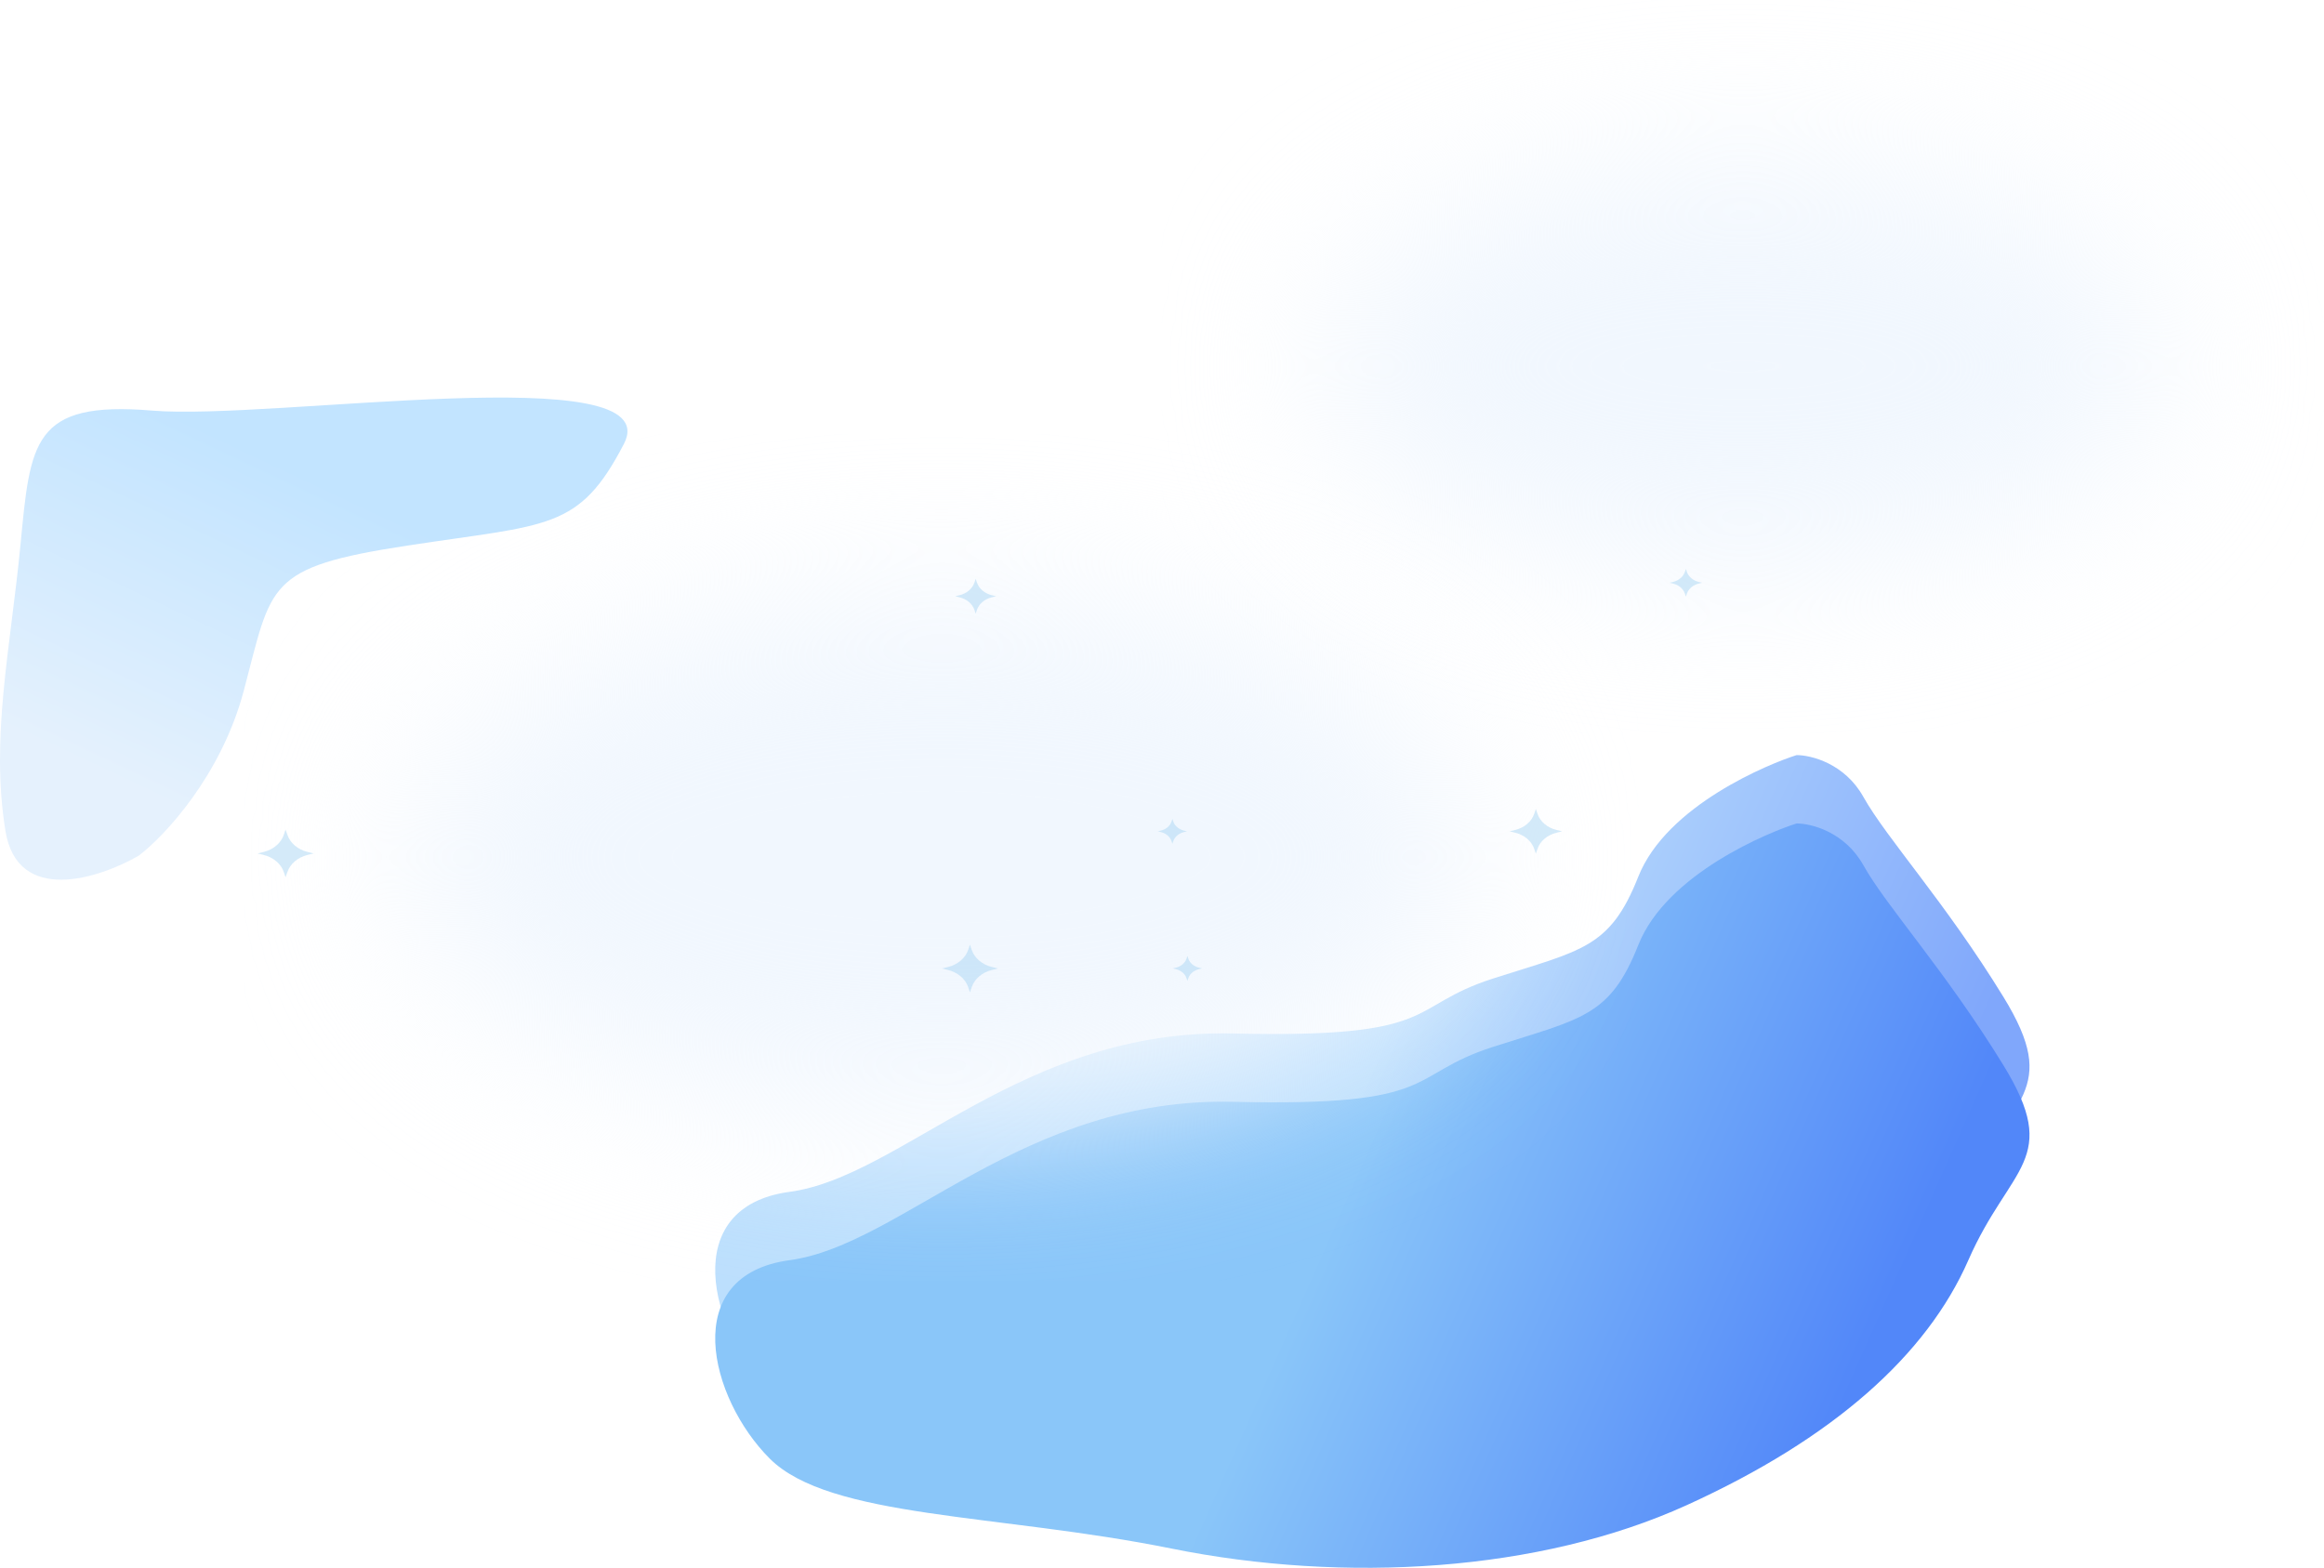
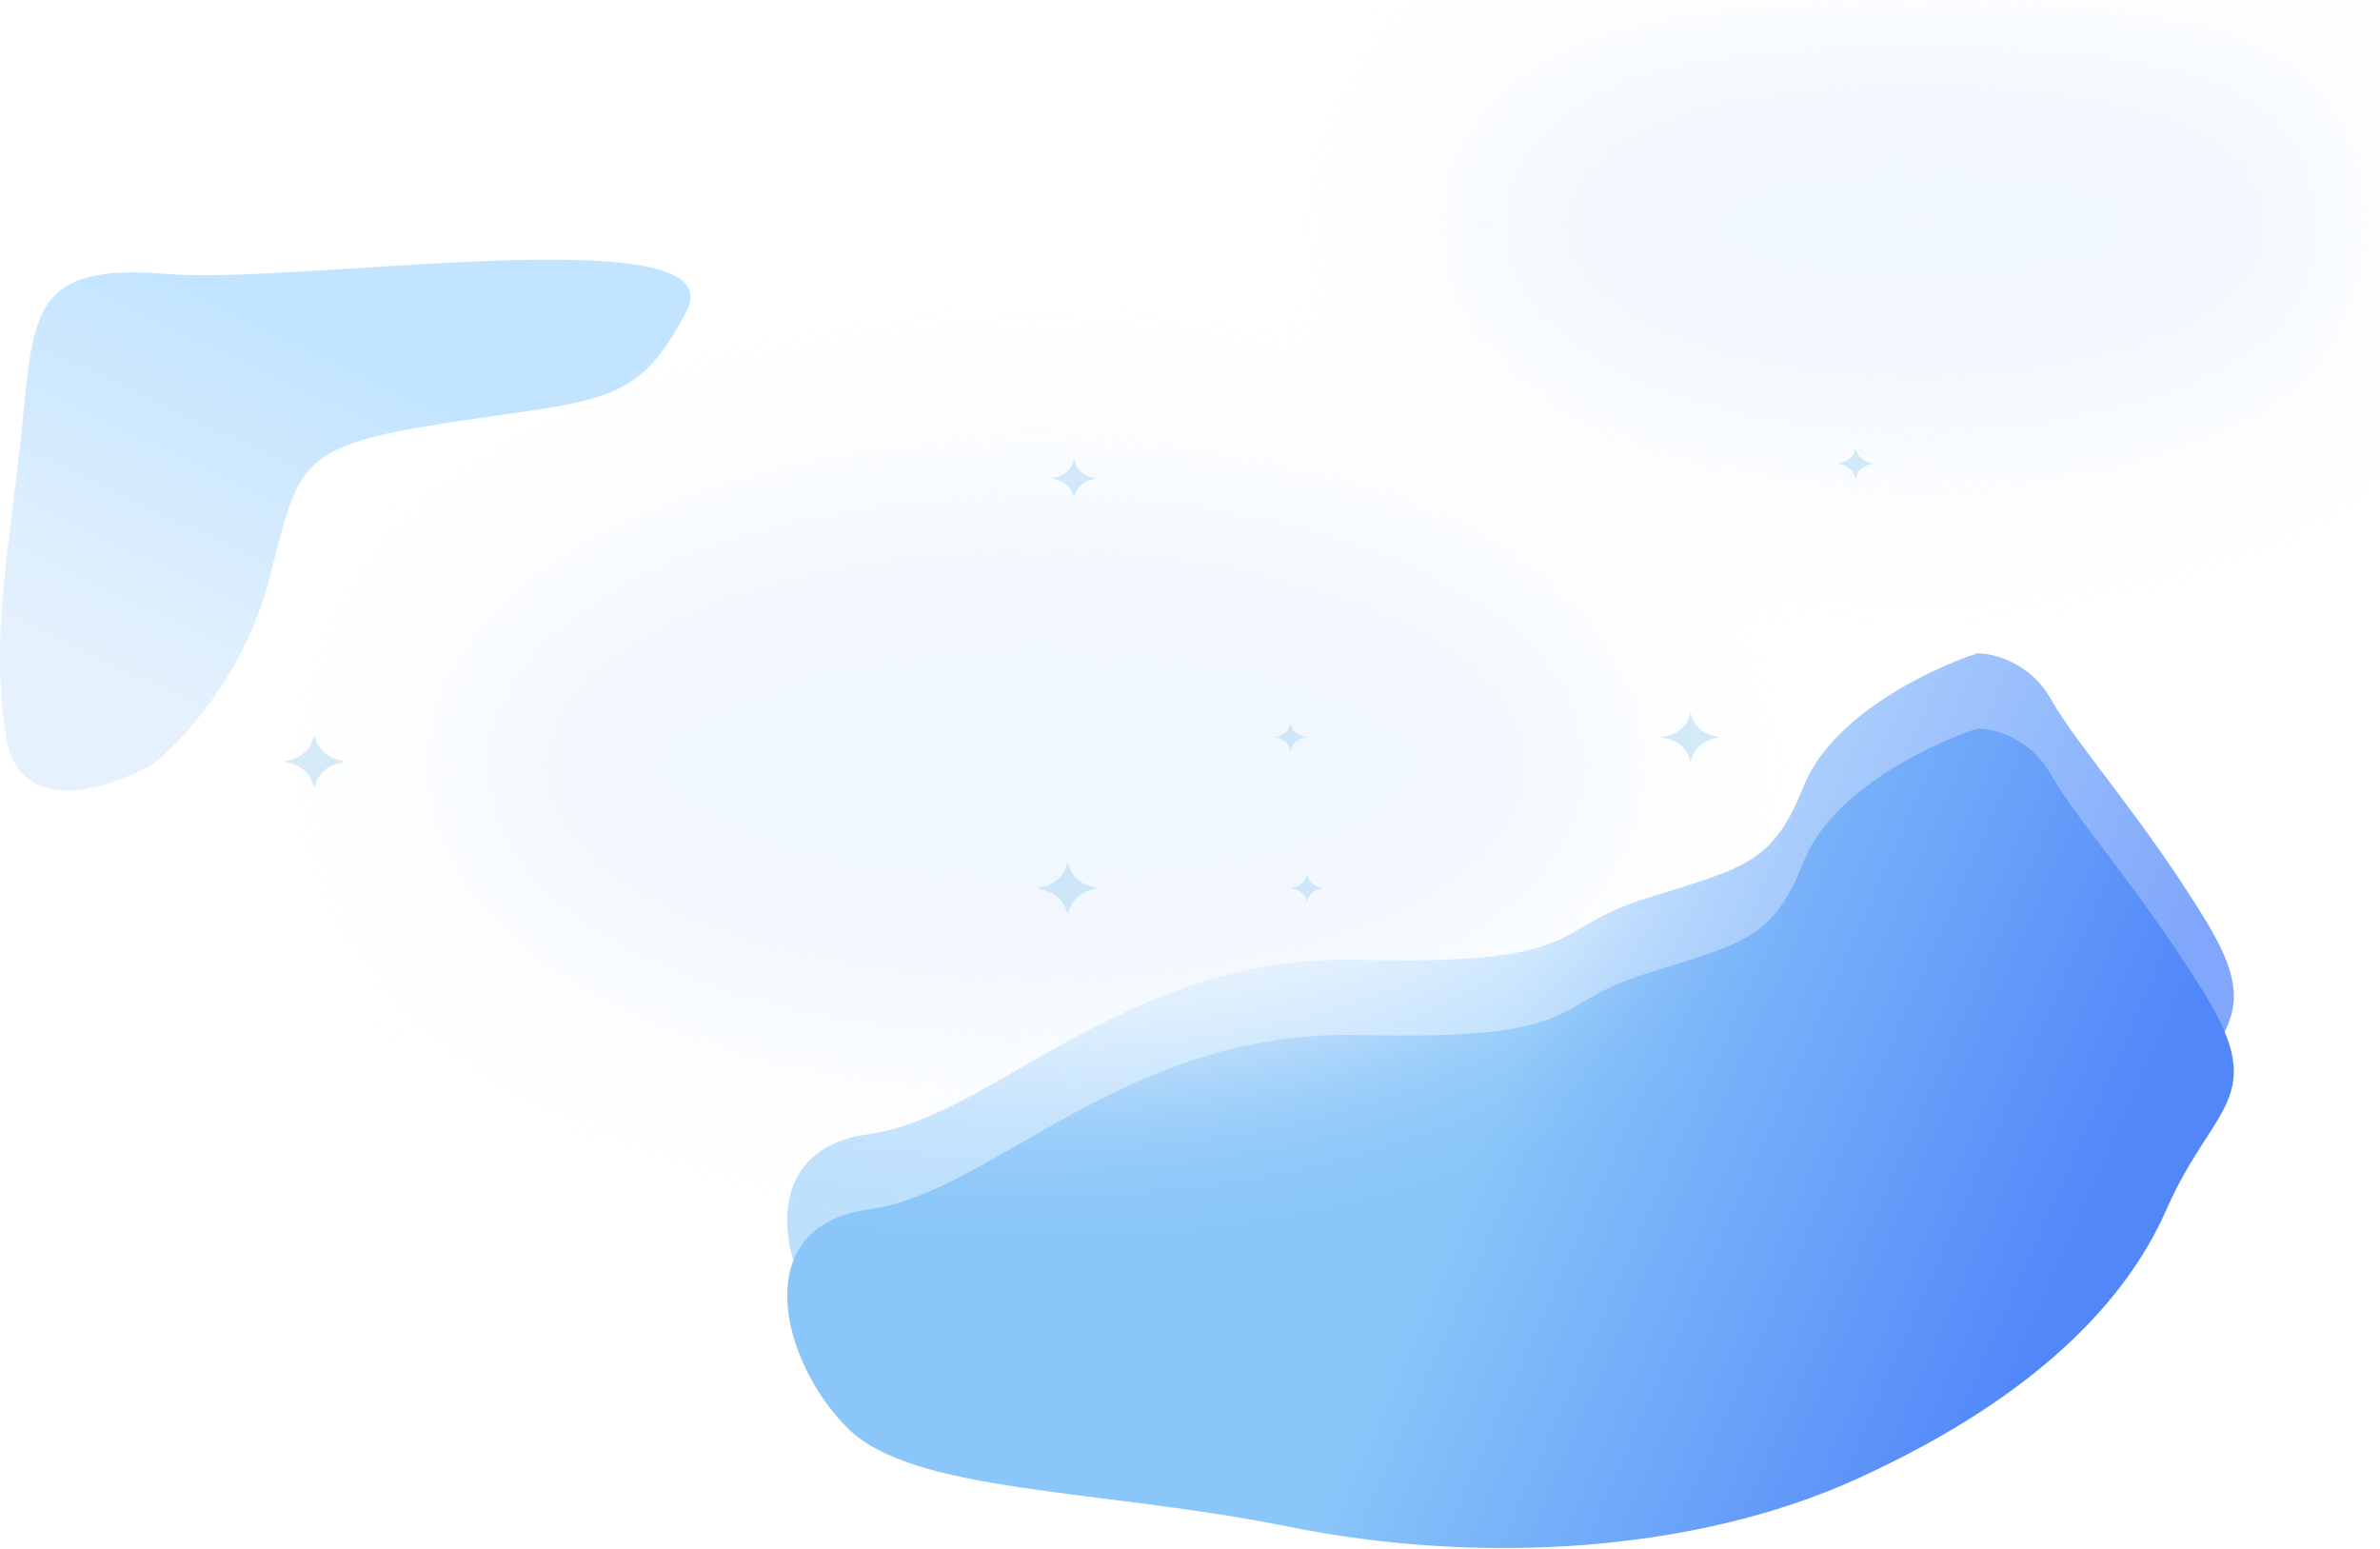
- <svg xmlns="http://www.w3.org/2000/svg" width="2795" height="1886" viewBox="0 0 2795 1886" fill="none">
-   <path d="M1970.27 1054.64C2004.36 968.425 2128.67 918.299 2160.75 908.274C2178.13 908.274 2218.49 918.299 2240.95 958.4C2269.02 1008.53 2339.2 1084.72 2409.37 1199C2479.55 1313.29 2417.39 1319.3 2367.27 1433.59C2317.14 1547.88 2204.86 1648.13 2028.42 1728.33C1851.98 1808.53 1617.39 1822.56 1408.87 1780.46C1200.34 1738.35 997.837 1744.37 925.656 1672.19C853.476 1600.01 815.38 1451.63 949.717 1433.59C1084.05 1415.54 1230.42 1237.1 1483.05 1243.11C1735.68 1249.13 1689.57 1211.03 1795.84 1176.95C1902.1 1142.86 1936.19 1140.86 1970.27 1054.64Z" fill="url(#paint0_linear_2323_6949)" />
-   <path d="M1970.27 1136.85C2004.36 1050.63 2128.67 1000.51 2160.75 990.481C2178.13 990.481 2218.49 1000.51 2240.95 1040.61C2269.02 1090.73 2339.2 1166.92 2409.37 1281.21C2479.55 1395.5 2417.39 1401.51 2367.27 1515.8C2317.14 1630.08 2204.86 1730.33 2028.42 1810.53C1851.98 1890.74 1617.39 1904.77 1408.87 1862.67C1200.34 1820.56 997.837 1826.57 925.656 1754.39C853.476 1682.21 815.38 1533.84 949.717 1515.8C1084.05 1497.75 1230.42 1319.3 1483.05 1325.32C1735.68 1331.33 1689.57 1293.24 1795.84 1259.15C1902.1 1225.07 1936.19 1223.06 1970.27 1136.85Z" fill="url(#paint1_linear_2323_6949)" />
-   <g filter="url(#filter0_f_2323_6949)">
-     <ellipse cx="1132.34" cy="1031.08" rx="644.113" ry="314.287" fill="#F1F7FE" />
+ <svg xmlns="http://www.w3.org/2000/svg" width="2600" height="1692" viewBox="0 0 2600 1692" fill="none">
+   <path d="M1969.88 859.984C2003.96 773.785 2128.25 723.67 2160.32 713.646C2177.7 713.646 2218.06 723.67 2240.51 763.762C2268.57 813.878 2338.74 890.054 2408.9 1004.32C2479.06 1118.58 2416.92 1124.59 2366.8 1238.86C2316.68 1353.12 2204.43 1453.35 2028.02 1533.54C1851.61 1613.72 1617.07 1627.76 1408.59 1585.66C1200.11 1543.56 997.641 1549.58 925.474 1477.41C853.307 1405.24 815.22 1256.9 949.53 1238.86C1083.84 1220.82 1230.18 1042.41 1482.76 1048.42C1735.34 1054.43 1689.24 1016.35 1795.48 982.266C1901.73 948.188 1935.81 946.183 1969.88 859.984Z" fill="url(#paint0_linear_2325_7132)" />
+   <path d="M1969.88 942.175C2003.96 855.976 2128.25 805.86 2160.32 795.837C2177.7 795.837 2218.06 805.86 2240.51 845.953C2268.57 896.068 2338.74 972.244 2408.9 1086.51C2479.06 1200.77 2416.92 1206.79 2366.8 1321.05C2316.68 1435.31 2204.43 1535.54 2028.02 1615.73C1851.61 1695.91 1617.07 1709.95 1408.59 1667.85C1200.11 1625.75 997.641 1631.77 925.474 1559.6C853.307 1487.43 815.22 1339.09 949.53 1321.05C1083.84 1303.01 1230.18 1124.6 1482.76 1130.61C1735.34 1136.62 1689.24 1098.54 1795.48 1064.46C1901.73 1030.38 1935.81 1028.37 1969.88 942.175Z" fill="url(#paint1_linear_2325_7132)" />
+   <g filter="url(#filter0_f_2325_7132)">
+     <ellipse cx="1132.11" cy="836.43" rx="643.986" ry="314.225" fill="#F1F7FE" />
  </g>
-   <path d="M293.207 830.72C265.938 933.377 197.634 1005.82 166.89 1029.22C119.438 1056.62 20.925 1088.97 6.489 999.142C-11.556 886.86 12.504 780.594 24.534 656.283C36.564 531.972 38.569 481.846 182.931 493.876C327.292 505.906 804.487 429.715 750.352 533.977C696.216 638.238 660.126 630.218 489.699 656.283C319.272 682.348 327.292 702.398 293.207 830.72Z" fill="url(#paint2_linear_2323_6949)" />
-   <g filter="url(#filter1_f_2323_6949)">
-     <ellipse cx="2095.75" cy="440.603" rx="504.764" ry="246.116" fill="#F1F7FE" />
+   <path d="M293.149 636.107C265.886 738.744 197.595 811.178 166.858 834.565C119.415 861.962 20.921 894.303 6.487 804.496C-11.554 692.237 12.501 585.992 24.529 461.705C36.557 337.418 38.562 287.302 182.895 299.33C327.228 311.358 804.329 235.182 750.204 339.423C696.079 443.663 659.996 435.645 489.602 461.705C319.209 487.765 327.228 507.811 293.149 636.107Z" fill="url(#paint2_linear_2325_7132)" />
+   <g filter="url(#filter1_f_2325_7132)">
+     <ellipse cx="2095.33" cy="246.068" rx="504.665" ry="246.068" fill="#F1F7FE" />
  </g>
-   <path d="M1166.53 1136.24L1168.6 1142.4C1171.98 1152.45 1181.2 1160.3 1193 1163.18L1200.23 1164.95L1193 1166.71C1181.2 1169.59 1171.98 1177.45 1168.6 1187.5L1166.53 1193.66L1164.46 1187.5C1161.08 1177.45 1151.86 1169.59 1140.06 1166.71L1132.84 1164.95L1140.06 1163.18C1151.86 1160.3 1161.08 1152.45 1164.46 1142.4L1166.53 1136.24Z" fill="#ABD6F4" fill-opacity="0.5" />
-   <path d="M2027.58 684.311L2028.78 687.885C2030.74 693.717 2036.09 698.275 2042.93 699.946L2047.13 700.97L2042.93 701.994C2036.09 703.665 2030.74 708.223 2028.78 714.055L2027.58 717.629L2026.38 714.055C2024.42 708.223 2019.07 703.665 2012.22 701.994L2008.03 700.97L2012.22 699.946C2019.07 698.275 2024.41 693.716 2026.38 687.885L2027.58 684.311Z" fill="#ABD6F4" fill-opacity="0.5" />
-   <path d="M343.47 997.839L345.541 1004C348.921 1014.05 358.142 1021.91 369.938 1024.79L377.165 1026.55L369.937 1028.32C358.141 1031.2 348.921 1039.05 345.541 1049.11L343.47 1055.26L341.399 1049.11C338.02 1039.05 328.8 1031.2 317.004 1028.32L309.776 1026.55L317.003 1024.79C328.799 1021.91 338.019 1014.05 341.399 1004L343.47 997.839Z" fill="#ABD6F4" fill-opacity="0.5" />
-   <path d="M1428.08 1149.9L1429.15 1153.11C1430.91 1158.34 1435.72 1162.43 1441.86 1163.93L1445.62 1164.85L1441.86 1165.77C1435.71 1167.27 1430.91 1171.36 1429.15 1176.6L1428.08 1179.8L1427 1176.6C1425.24 1171.36 1420.44 1167.27 1414.3 1165.77L1410.53 1164.85L1414.29 1163.93C1420.44 1162.43 1425.24 1158.34 1427 1153.11L1428.08 1149.9Z" fill="#ABD6F4" fill-opacity="0.5" />
-   <path d="M1410.03 985.026L1411.11 988.233C1412.87 993.466 1417.67 997.557 1423.81 999.057L1427.58 999.976L1423.81 1000.89C1417.67 1002.39 1412.87 1006.49 1411.11 1011.72L1410.03 1014.93L1408.95 1011.72C1407.19 1006.49 1402.39 1002.39 1396.25 1000.89L1392.49 999.976L1396.25 999.057C1402.39 997.557 1407.19 993.466 1408.95 988.233L1410.03 985.026Z" fill="#ABD6F4" fill-opacity="0.5" />
-   <path d="M1847.13 973.063L1849.07 978.836C1852.23 988.257 1860.88 995.62 1871.93 998.32L1878.71 999.974L1871.93 1001.63C1860.88 1004.33 1852.23 1011.69 1849.07 1021.11L1847.13 1026.88L1845.19 1021.11C1842.02 1011.69 1833.38 1004.33 1822.32 1001.63L1815.55 999.974L1822.32 998.32C1833.38 995.62 1842.02 988.256 1845.19 978.836L1847.13 973.063Z" fill="#ABD6F4" fill-opacity="0.5" />
-   <path d="M1173.44 696.271L1174.95 700.761C1177.41 708.089 1184.13 713.816 1192.73 715.915L1198 717.202L1192.73 718.488C1184.13 720.588 1177.41 726.315 1174.95 733.642L1173.44 738.132L1171.93 733.642C1169.47 726.315 1162.74 720.588 1154.15 718.488L1148.88 717.202L1154.14 715.915C1162.74 713.816 1169.46 708.088 1171.93 700.761L1173.44 696.271Z" fill="#ABD6F4" fill-opacity="0.5" />
+   <path d="M1166.3 941.563L1168.37 947.722C1171.75 957.771 1180.97 965.627 1192.76 968.506L1199.99 970.271L1192.76 972.035C1180.97 974.915 1171.75 982.77 1168.37 992.82L1166.3 998.978L1164.23 992.82C1160.85 982.77 1151.63 974.915 1139.84 972.035L1132.61 970.271L1139.84 968.506C1151.63 965.627 1160.85 957.771 1164.23 947.722L1166.3 941.563Z" fill="#ABD6F4" fill-opacity="0.5" />
+   <path d="M2027.18 489.728L2028.38 493.3C2030.34 499.131 2035.69 503.689 2042.53 505.359L2046.72 506.383L2042.53 507.407C2035.69 509.077 2030.34 513.635 2028.38 519.466L2027.18 523.039L2025.98 519.466C2024.02 513.635 2018.67 509.077 2011.83 507.407L2007.63 506.383L2011.83 505.359C2018.67 503.689 2024.02 499.131 2025.98 493.3L2027.18 489.728Z" fill="#ABD6F4" fill-opacity="0.5" />
+   <path d="M343.403 803.193L345.473 809.352C348.852 819.401 358.071 827.257 369.865 830.136L377.09 831.901L369.864 833.665C358.07 836.545 348.852 844.4 345.473 854.45L343.403 860.608L341.332 854.45C337.953 844.4 328.735 836.545 316.942 833.665L309.715 831.901L316.941 830.136C328.734 827.257 337.952 819.4 341.332 809.352L343.403 803.193Z" fill="#ABD6F4" fill-opacity="0.5" />
+   <path d="M1427.79 955.228L1428.87 958.434C1430.63 963.667 1435.43 967.757 1441.57 969.256L1445.33 970.175L1441.57 971.094C1435.43 972.593 1430.63 976.683 1428.87 981.916L1427.79 985.122L1426.72 981.916C1424.96 976.683 1420.16 972.593 1414.02 971.094L1410.25 970.175L1414.02 969.256C1420.16 967.757 1424.96 963.666 1426.72 958.434L1427.79 955.228Z" fill="#ABD6F4" fill-opacity="0.5" />
+   <path d="M1409.75 790.383L1410.83 793.589C1412.59 798.822 1417.39 802.912 1423.53 804.411L1427.29 805.33L1423.53 806.249C1417.39 807.748 1412.59 811.838 1410.83 817.071L1409.75 820.277L1408.68 817.071C1406.92 811.838 1402.12 807.748 1395.98 806.249L1392.21 805.33L1395.98 804.411C1402.12 802.912 1406.92 798.821 1408.68 793.589L1409.75 790.383Z" fill="#ABD6F4" fill-opacity="0.5" />
+   <path d="M1846.76 778.423L1848.7 784.195C1851.87 793.613 1860.51 800.976 1871.56 803.674L1878.34 805.328L1871.56 806.982C1860.51 809.68 1851.87 817.043 1848.7 826.461L1846.76 832.233L1844.82 826.461C1841.65 817.043 1833.02 809.68 1821.96 806.982L1815.19 805.328L1821.96 803.674C1833.01 800.976 1841.65 793.612 1844.82 784.195L1846.76 778.423Z" fill="#ABD6F4" fill-opacity="0.5" />
+   <path d="M1173.21 501.686L1174.72 506.175C1177.18 513.5 1183.9 519.227 1192.5 521.325L1197.76 522.612L1192.5 523.898C1183.9 525.997 1177.18 531.723 1174.72 539.049L1173.21 543.538L1171.7 539.049C1169.23 531.723 1162.51 525.997 1153.92 523.898L1148.65 522.612L1153.92 521.325C1162.51 519.227 1169.23 513.5 1171.7 506.175L1173.21 501.686Z" fill="#ABD6F4" fill-opacity="0.5" />
  <defs>
-     <filter id="filter0_f_2323_6949" x="293.736" y="522.308" width="1677.2" height="1017.55" filterUnits="userSpaceOnUse" color-interpolation-filters="sRGB">
+     <filter id="filter0_f_2325_7132" x="293.678" y="327.756" width="1676.87" height="1017.35" filterUnits="userSpaceOnUse" color-interpolation-filters="sRGB">
      <feFlood flood-opacity="0" result="BackgroundImageFix" />
      <feBlend mode="normal" in="SourceGraphic" in2="BackgroundImageFix" result="shape" />
-       <feGaussianBlur stdDeviation="97.224" result="effect1_foregroundBlur_2323_6949" />
+       <feGaussianBlur stdDeviation="97.224" result="effect1_foregroundBlur_2325_7132" />
    </filter>
-     <filter id="filter1_f_2323_6949" x="1396.5" y="0" width="1398.5" height="881.207" filterUnits="userSpaceOnUse" color-interpolation-filters="sRGB">
+     <filter id="filter1_f_2325_7132" x="1396.22" y="-194.449" width="1398.23" height="881.033" filterUnits="userSpaceOnUse" color-interpolation-filters="sRGB">
      <feFlood flood-opacity="0" result="BackgroundImageFix" />
      <feBlend mode="normal" in="SourceGraphic" in2="BackgroundImageFix" result="shape" />
-       <feGaussianBlur stdDeviation="97.224" result="effect1_foregroundBlur_2323_6949" />
+       <feGaussianBlur stdDeviation="97.224" result="effect1_foregroundBlur_2325_7132" />
    </filter>
-     <linearGradient id="paint0_linear_2323_6949" x1="1650.13" y1="1279.2" x2="2246.63" y2="1543.87" gradientUnits="userSpaceOnUse">
+     <linearGradient id="paint0_linear_2325_7132" x1="1649.81" y1="1084.5" x2="2246.18" y2="1349.11" gradientUnits="userSpaceOnUse">
      <stop stop-color="#BCDFFD" />
      <stop offset="1" stop-color="#80A7FB" />
    </linearGradient>
-     <linearGradient id="paint1_linear_2323_6949" x1="1650.13" y1="1361.41" x2="2246.63" y2="1626.07" gradientUnits="userSpaceOnUse">
+     <linearGradient id="paint1_linear_2325_7132" x1="1649.81" y1="1166.69" x2="2246.18" y2="1431.3" gradientUnits="userSpaceOnUse">
      <stop stop-color="#8AC6F9" />
      <stop offset="1" stop-color="#5287F9" />
    </linearGradient>
-     <linearGradient id="paint2_linear_2323_6949" x1="376.944" y1="576.443" x2="194.487" y2="963.412" gradientUnits="userSpaceOnUse">
+     <linearGradient id="paint2_linear_2325_7132" x1="376.87" y1="381.881" x2="194.449" y2="768.774" gradientUnits="userSpaceOnUse">
      <stop stop-color="#C2E4FF" />
      <stop offset="1" stop-color="#E5F1FD" />
    </linearGradient>
  </defs>
</svg>
